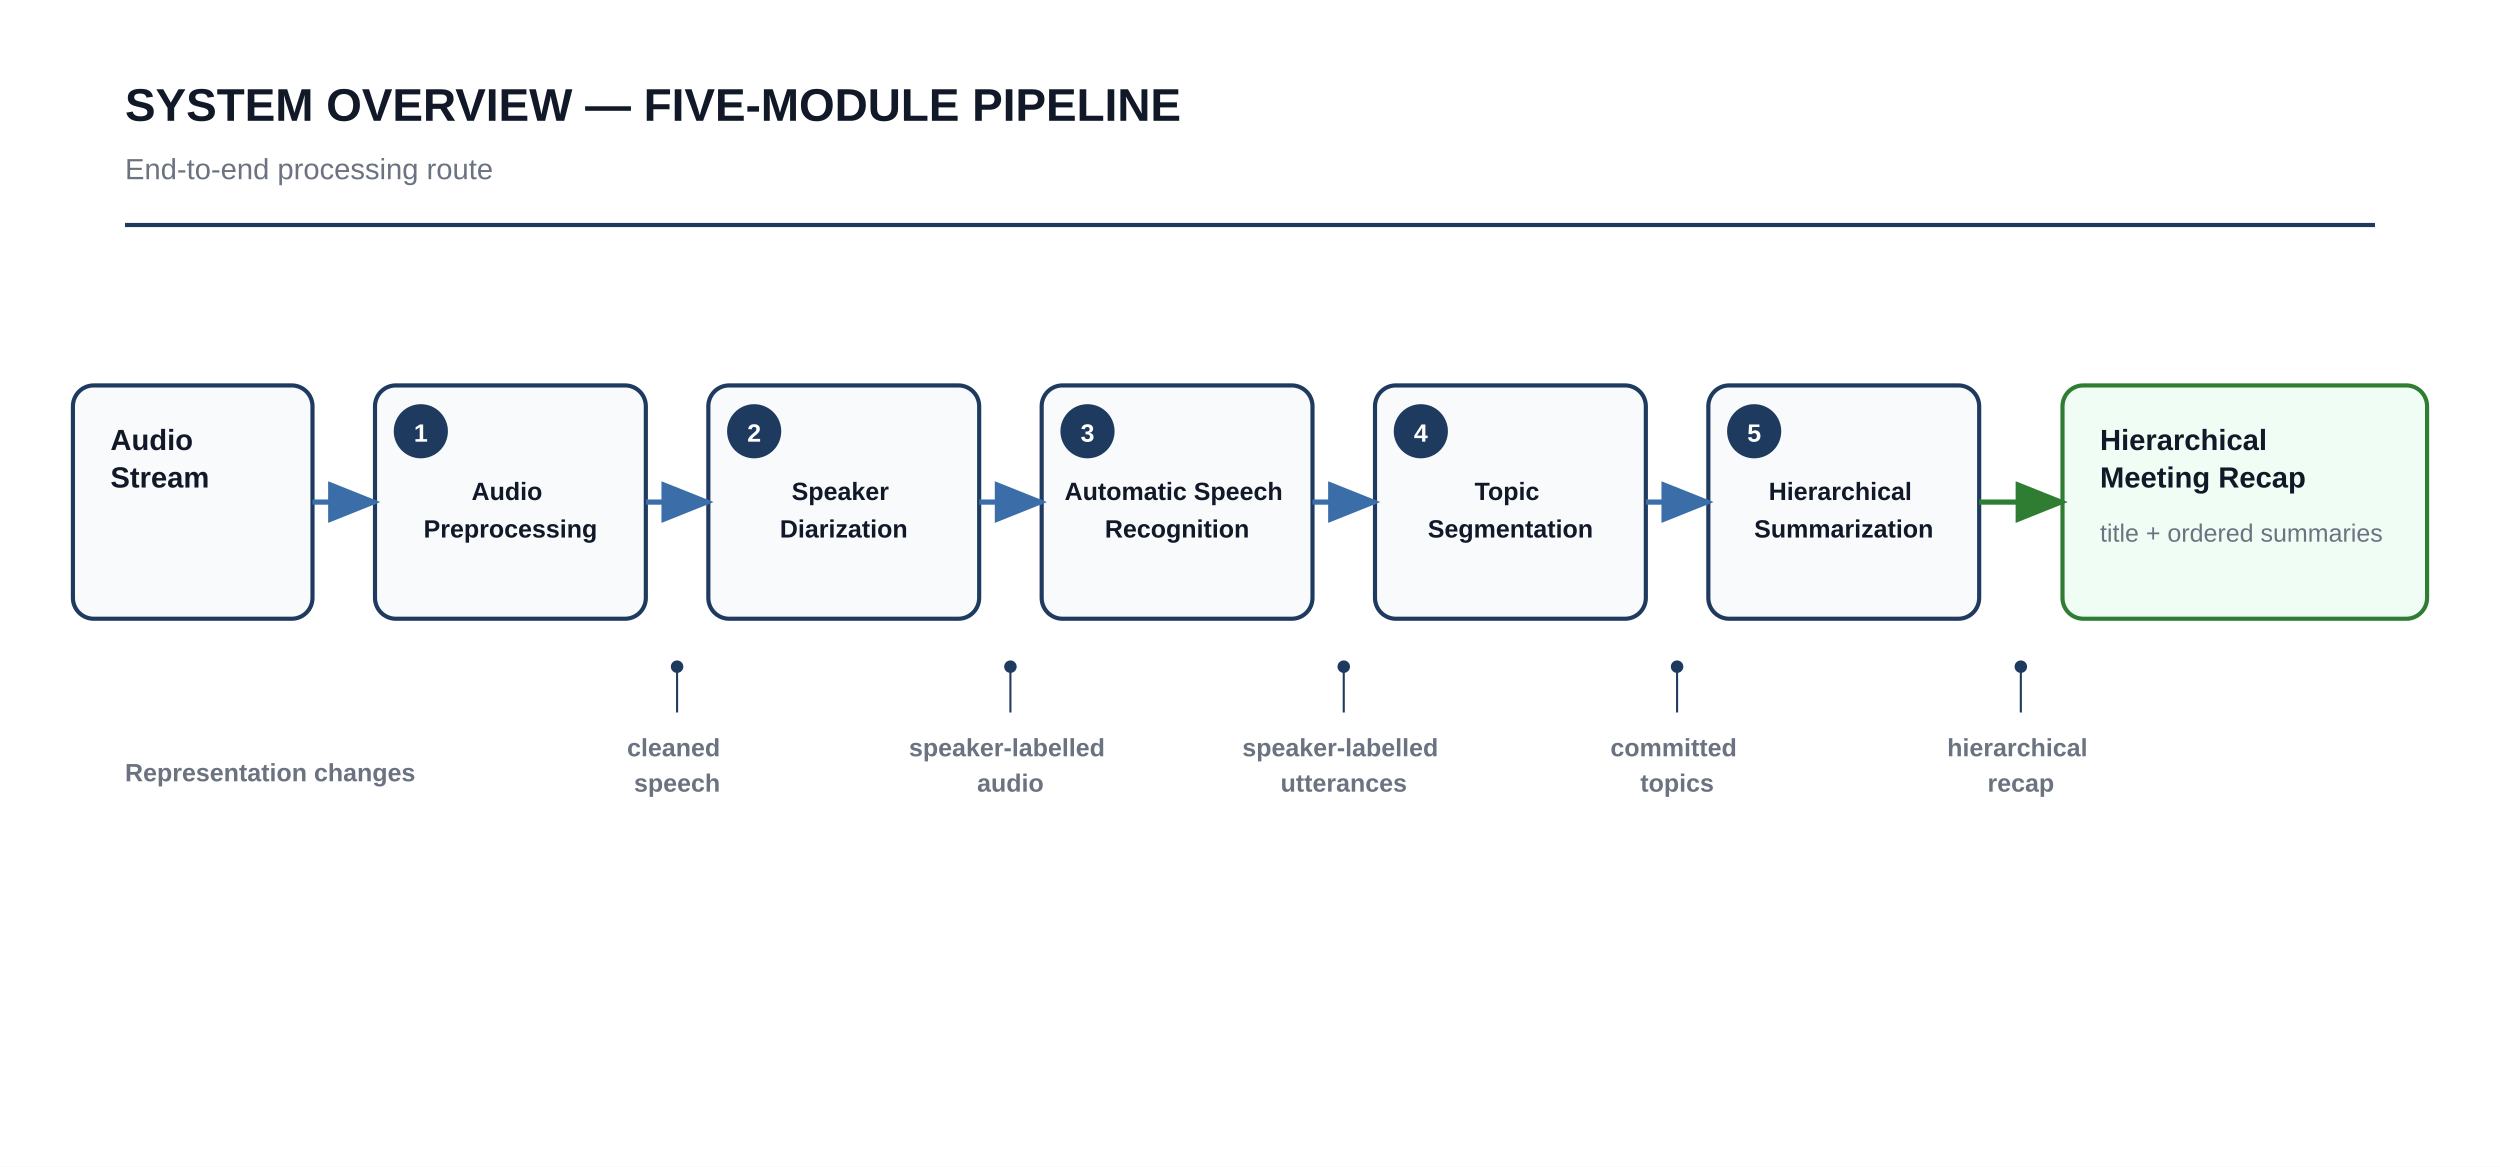
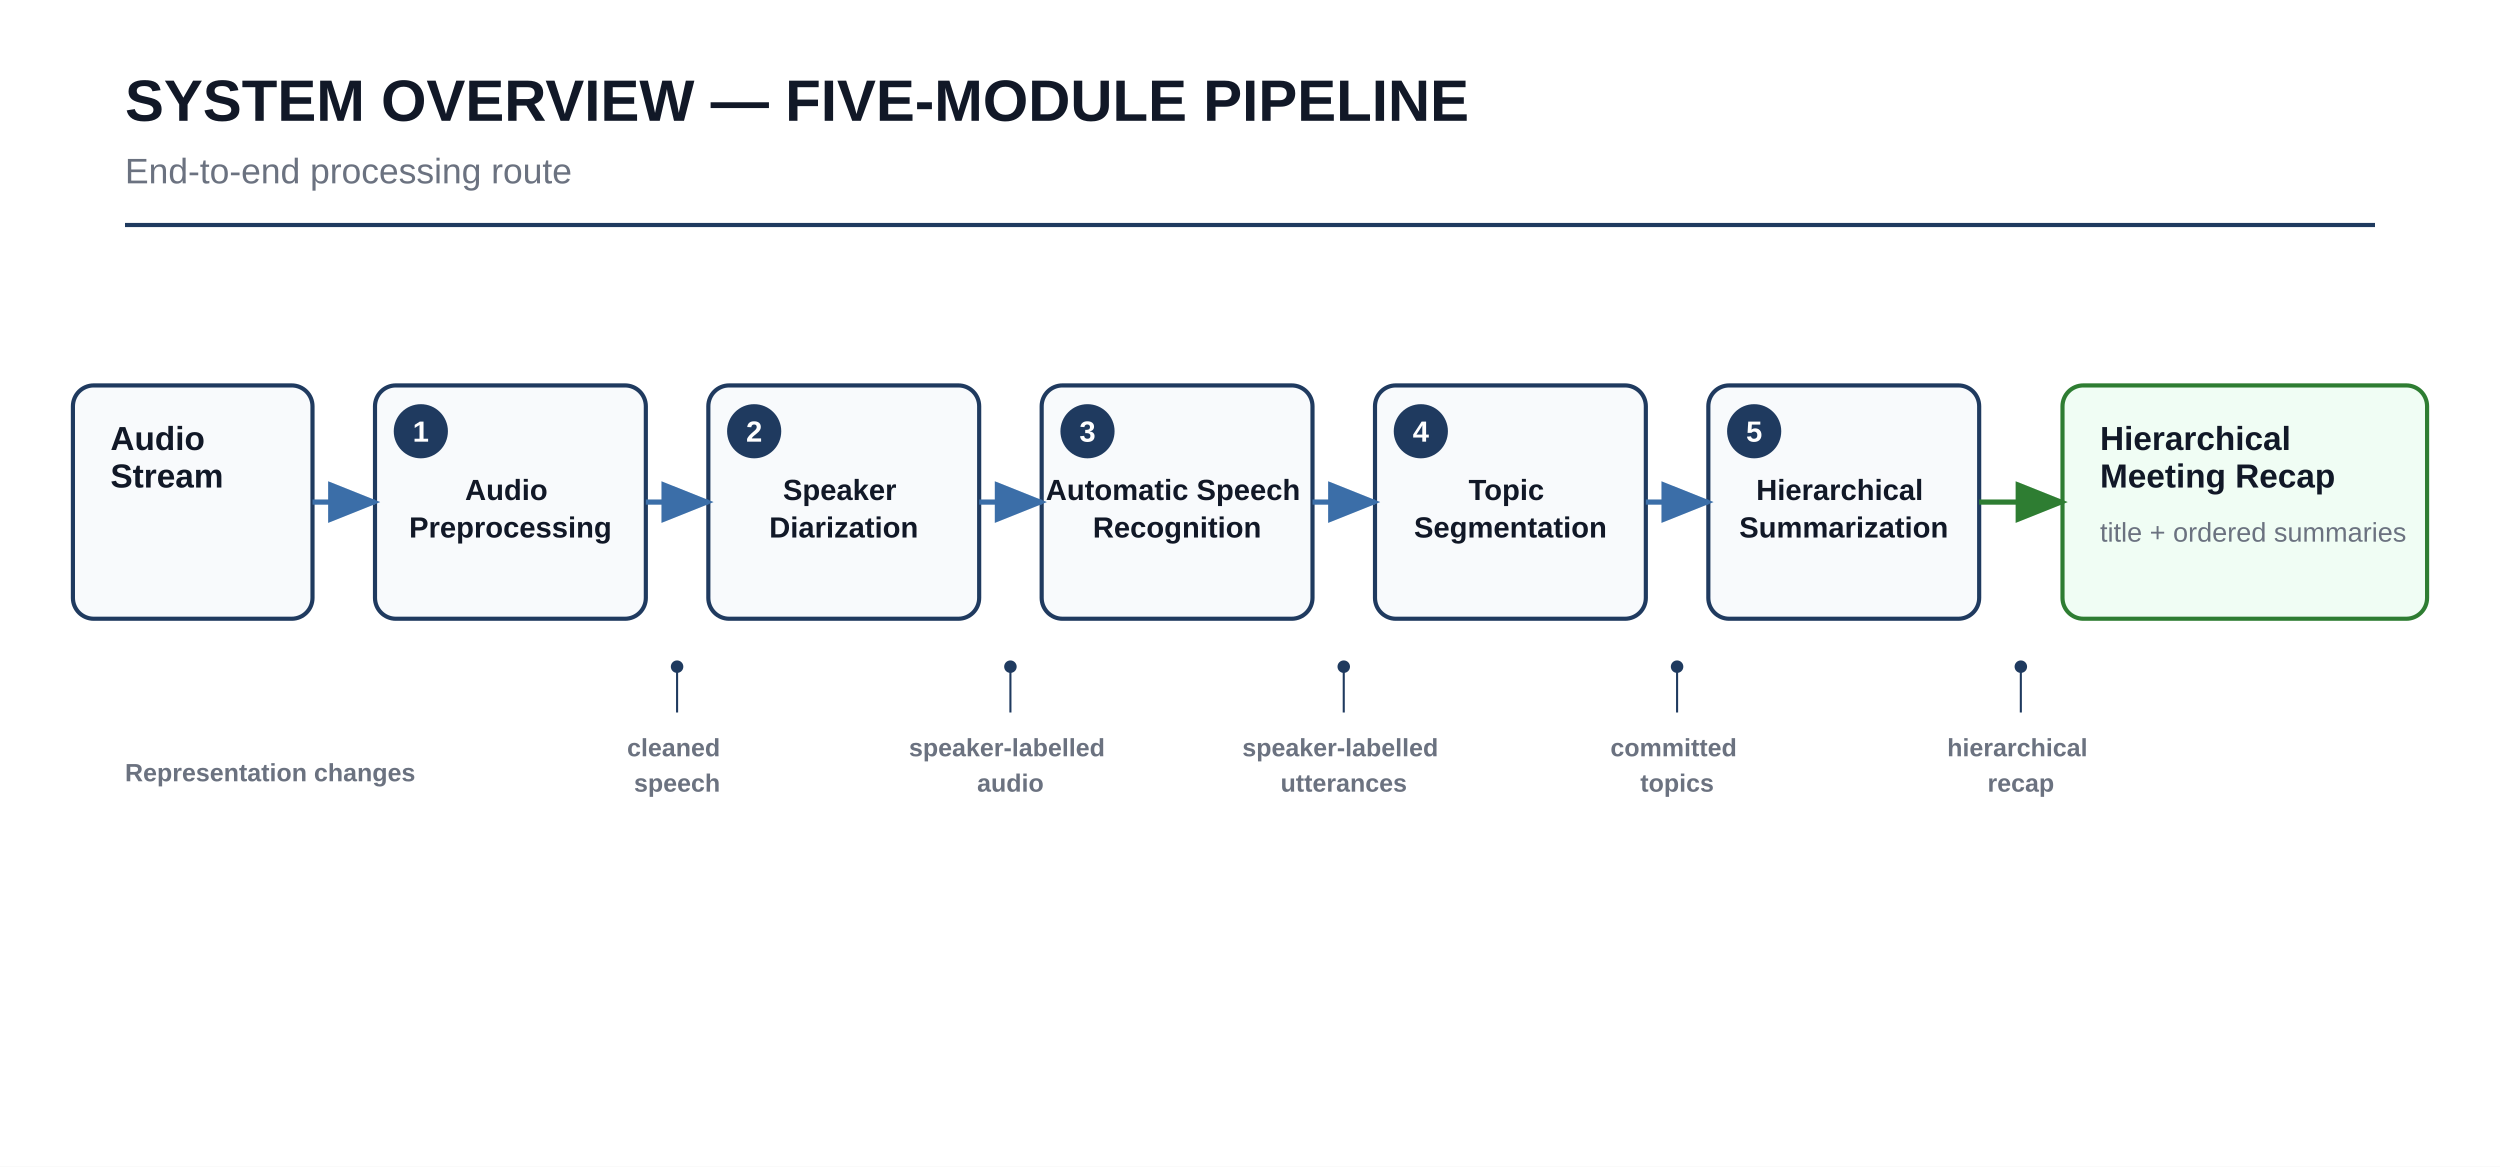
<svg xmlns="http://www.w3.org/2000/svg" viewBox="0 0 1200 560" width="1200" height="560">
  <style>
text { font-family: Arial, Helvetica, sans-serif; }
</style>
  <defs>
    <marker id="arrow-primary" markerWidth="10" markerHeight="8" refX="9" refY="4" orient="auto">
      <polygon points="0,0 10,4 0,8" fill="#3b6ea8" />
    </marker>
    <marker id="arrow-output" markerWidth="10" markerHeight="8" refX="9" refY="4" orient="auto">
      <polygon points="0,0 10,4 0,8" fill="#2e7d32" />
    </marker>
  </defs>
  <rect width="1200" height="560" fill="#ffffff" />
-   <text x="60" y="58" font-size="22" font-weight="700" fill="#111827">SYSTEM OVERVIEW — FIVE-MODULE PIPELINE</text>
-   <text x="60" y="86" font-size="14" fill="#6b7280">End-to-end processing route</text>
+   <text x="60" y="58" font-size="28" font-weight="700" fill="#111827">SYSTEM OVERVIEW — FIVE-MODULE PIPELINE</text>
+   <text x="60" y="88" font-size="17" fill="#6b7280">End-to-end processing route</text>
  <line x1="60" y1="108" x2="1140" y2="108" stroke="#1f3a5f" stroke-width="2" />
  <rect x="35" y="185" width="115" height="112" rx="10" fill="#f8fafc" stroke="#1f3a5f" stroke-width="2" />
-   <text x="53" y="216" text-anchor="start" font-size="14" font-weight="700" fill="#111827">
+   <text x="53" y="216" text-anchor="start" font-size="16" font-weight="700" fill="#111827">
    <tspan x="53" dy="0">Audio </tspan>
    <tspan x="53" dy="18">Stream</tspan>
  </text>
  <rect x="180" y="185" width="130" height="112" rx="10" fill="#f8fafc" stroke="#1f3a5f" stroke-width="2" />
-   <circle cx="202" cy="207" r="13" fill="#1f3a5f" />
-   <text x="202" y="212" text-anchor="middle" font-size="12" font-weight="700" fill="#ffffff">1</text>
-   <text x="245" y="240" text-anchor="middle" font-size="12" font-weight="700" fill="#111827">
+   <circle cx="202" cy="207" r="13" fill="#1f3a5f" data-step="1" />
+   <text x="202" y="212" text-anchor="middle" font-size="14" font-weight="700" fill="#ffffff">1</text>
+   <text x="245" y="240" text-anchor="middle" font-size="14" font-weight="700" fill="#111827">
    <tspan x="245" dy="0">Audio </tspan>
    <tspan x="245" dy="18">Preprocessing</tspan>
  </text>
  <rect x="340" y="185" width="130" height="112" rx="10" fill="#f8fafc" stroke="#1f3a5f" stroke-width="2" />
-   <circle cx="362" cy="207" r="13" fill="#1f3a5f" />
-   <text x="362" y="212" text-anchor="middle" font-size="12" font-weight="700" fill="#ffffff">2</text>
-   <text x="405" y="240" text-anchor="middle" font-size="12" font-weight="700" fill="#111827">
+   <circle cx="362" cy="207" r="13" fill="#1f3a5f" data-step="2" />
+   <text x="362" y="212" text-anchor="middle" font-size="14" font-weight="700" fill="#ffffff">2</text>
+   <text x="405" y="240" text-anchor="middle" font-size="14" font-weight="700" fill="#111827">
    <tspan x="405" dy="0">Speaker </tspan>
    <tspan x="405" dy="18">Diarization</tspan>
  </text>
  <rect x="500" y="185" width="130" height="112" rx="10" fill="#f8fafc" stroke="#1f3a5f" stroke-width="2" />
-   <circle cx="522" cy="207" r="13" fill="#1f3a5f" />
-   <text x="522" y="212" text-anchor="middle" font-size="12" font-weight="700" fill="#ffffff">3</text>
-   <text x="565" y="240" text-anchor="middle" font-size="12" font-weight="700" fill="#111827">
+   <circle cx="522" cy="207" r="13" fill="#1f3a5f" data-step="3" />
+   <text x="522" y="212" text-anchor="middle" font-size="14" font-weight="700" fill="#ffffff">3</text>
+   <text x="565" y="240" text-anchor="middle" font-size="14" font-weight="700" fill="#111827">
    <tspan x="565" dy="0">Automatic Speech </tspan>
    <tspan x="565" dy="18">Recognition</tspan>
  </text>
  <rect x="660" y="185" width="130" height="112" rx="10" fill="#f8fafc" stroke="#1f3a5f" stroke-width="2" />
-   <circle cx="682" cy="207" r="13" fill="#1f3a5f" />
-   <text x="682" y="212" text-anchor="middle" font-size="12" font-weight="700" fill="#ffffff">4</text>
-   <text x="725" y="240" text-anchor="middle" font-size="12" font-weight="700" fill="#111827">
+   <circle cx="682" cy="207" r="13" fill="#1f3a5f" data-step="4" />
+   <text x="682" y="212" text-anchor="middle" font-size="14" font-weight="700" fill="#ffffff">4</text>
+   <text x="725" y="240" text-anchor="middle" font-size="14" font-weight="700" fill="#111827">
    <tspan x="725" dy="0">Topic </tspan>
    <tspan x="725" dy="18">Segmentation</tspan>
  </text>
  <rect x="820" y="185" width="130" height="112" rx="10" fill="#f8fafc" stroke="#1f3a5f" stroke-width="2" />
-   <circle cx="842" cy="207" r="13" fill="#1f3a5f" />
-   <text x="842" y="212" text-anchor="middle" font-size="12" font-weight="700" fill="#ffffff">5</text>
-   <text x="885" y="240" text-anchor="middle" font-size="12" font-weight="700" fill="#111827">
+   <circle cx="842" cy="207" r="13" fill="#1f3a5f" data-step="5" />
+   <text x="842" y="212" text-anchor="middle" font-size="14" font-weight="700" fill="#ffffff">5</text>
+   <text x="885" y="240" text-anchor="middle" font-size="14" font-weight="700" fill="#111827">
    <tspan x="885" dy="0">Hierarchical </tspan>
    <tspan x="885" dy="18">Summarization</tspan>
  </text>
  <rect x="990" y="185" width="175" height="112" rx="10" fill="#f0fdf4" stroke="#2e7d32" stroke-width="2" />
-   <text x="1008" y="216" text-anchor="start" font-size="14" font-weight="700" fill="#111827">
+   <text x="1008" y="216" text-anchor="start" font-size="16" font-weight="700" fill="#111827">
    <tspan x="1008" dy="0">Hierarchical </tspan>
    <tspan x="1008" dy="18">Meeting Recap</tspan>
  </text>
-   <text x="1008" y="260" text-anchor="start" font-size="12" font-weight="400" fill="#6b7280">title + ordered summaries</text>
+   <text x="1008" y="260" text-anchor="start" font-size="13" font-weight="400" fill="#6b7280">title + ordered summaries</text>
  <line x1="150" y1="241" x2="180" y2="241" stroke="#3b6ea8" stroke-width="2.5" marker-end="url(#arrow-primary)" />
  <line x1="310" y1="241" x2="340" y2="241" stroke="#3b6ea8" stroke-width="2.5" marker-end="url(#arrow-primary)" />
  <line x1="470" y1="241" x2="500" y2="241" stroke="#3b6ea8" stroke-width="2.5" marker-end="url(#arrow-primary)" />
  <line x1="630" y1="241" x2="660" y2="241" stroke="#3b6ea8" stroke-width="2.5" marker-end="url(#arrow-primary)" />
  <line x1="790" y1="241" x2="820" y2="241" stroke="#3b6ea8" stroke-width="2.5" marker-end="url(#arrow-primary)" />
  <line x1="950" y1="241" x2="990" y2="241" stroke="#2e7d32" stroke-width="2.5" marker-end="url(#arrow-output)" />
  <text x="60" y="375" text-anchor="start" font-size="12" font-weight="700" fill="#6b7280">Representation changes</text>
  <line x1="325" y1="320" x2="325" y2="342" stroke="#1f3a5f" stroke-width="1" />
  <circle cx="325" cy="320" r="3" fill="#1f3a5f" />
  <text x="325" y="363" text-anchor="middle" font-size="12" font-weight="600" fill="#6b7280">
    <tspan x="325" dy="0">cleaned </tspan>
    <tspan x="325" dy="17">speech</tspan>
  </text>
  <line x1="485" y1="320" x2="485" y2="342" stroke="#1f3a5f" stroke-width="1" />
  <circle cx="485" cy="320" r="3" fill="#1f3a5f" />
  <text x="485" y="363" text-anchor="middle" font-size="12" font-weight="600" fill="#6b7280">
    <tspan x="485" dy="0">speaker-labelled </tspan>
    <tspan x="485" dy="17">audio</tspan>
  </text>
  <line x1="645" y1="320" x2="645" y2="342" stroke="#1f3a5f" stroke-width="1" />
  <circle cx="645" cy="320" r="3" fill="#1f3a5f" />
  <text x="645" y="363" text-anchor="middle" font-size="12" font-weight="600" fill="#6b7280">
    <tspan x="645" dy="0">speaker-labelled </tspan>
    <tspan x="645" dy="17">utterances</tspan>
  </text>
  <line x1="805" y1="320" x2="805" y2="342" stroke="#1f3a5f" stroke-width="1" />
  <circle cx="805" cy="320" r="3" fill="#1f3a5f" />
  <text x="805" y="363" text-anchor="middle" font-size="12" font-weight="600" fill="#6b7280">
    <tspan x="805" dy="0">committed </tspan>
    <tspan x="805" dy="17">topics</tspan>
  </text>
  <line x1="970" y1="320" x2="970" y2="342" stroke="#1f3a5f" stroke-width="1" />
  <circle cx="970" cy="320" r="3" fill="#1f3a5f" />
  <text x="970" y="363" text-anchor="middle" font-size="12" font-weight="600" fill="#6b7280">
    <tspan x="970" dy="0">hierarchical </tspan>
    <tspan x="970" dy="17">recap</tspan>
  </text>
</svg>
